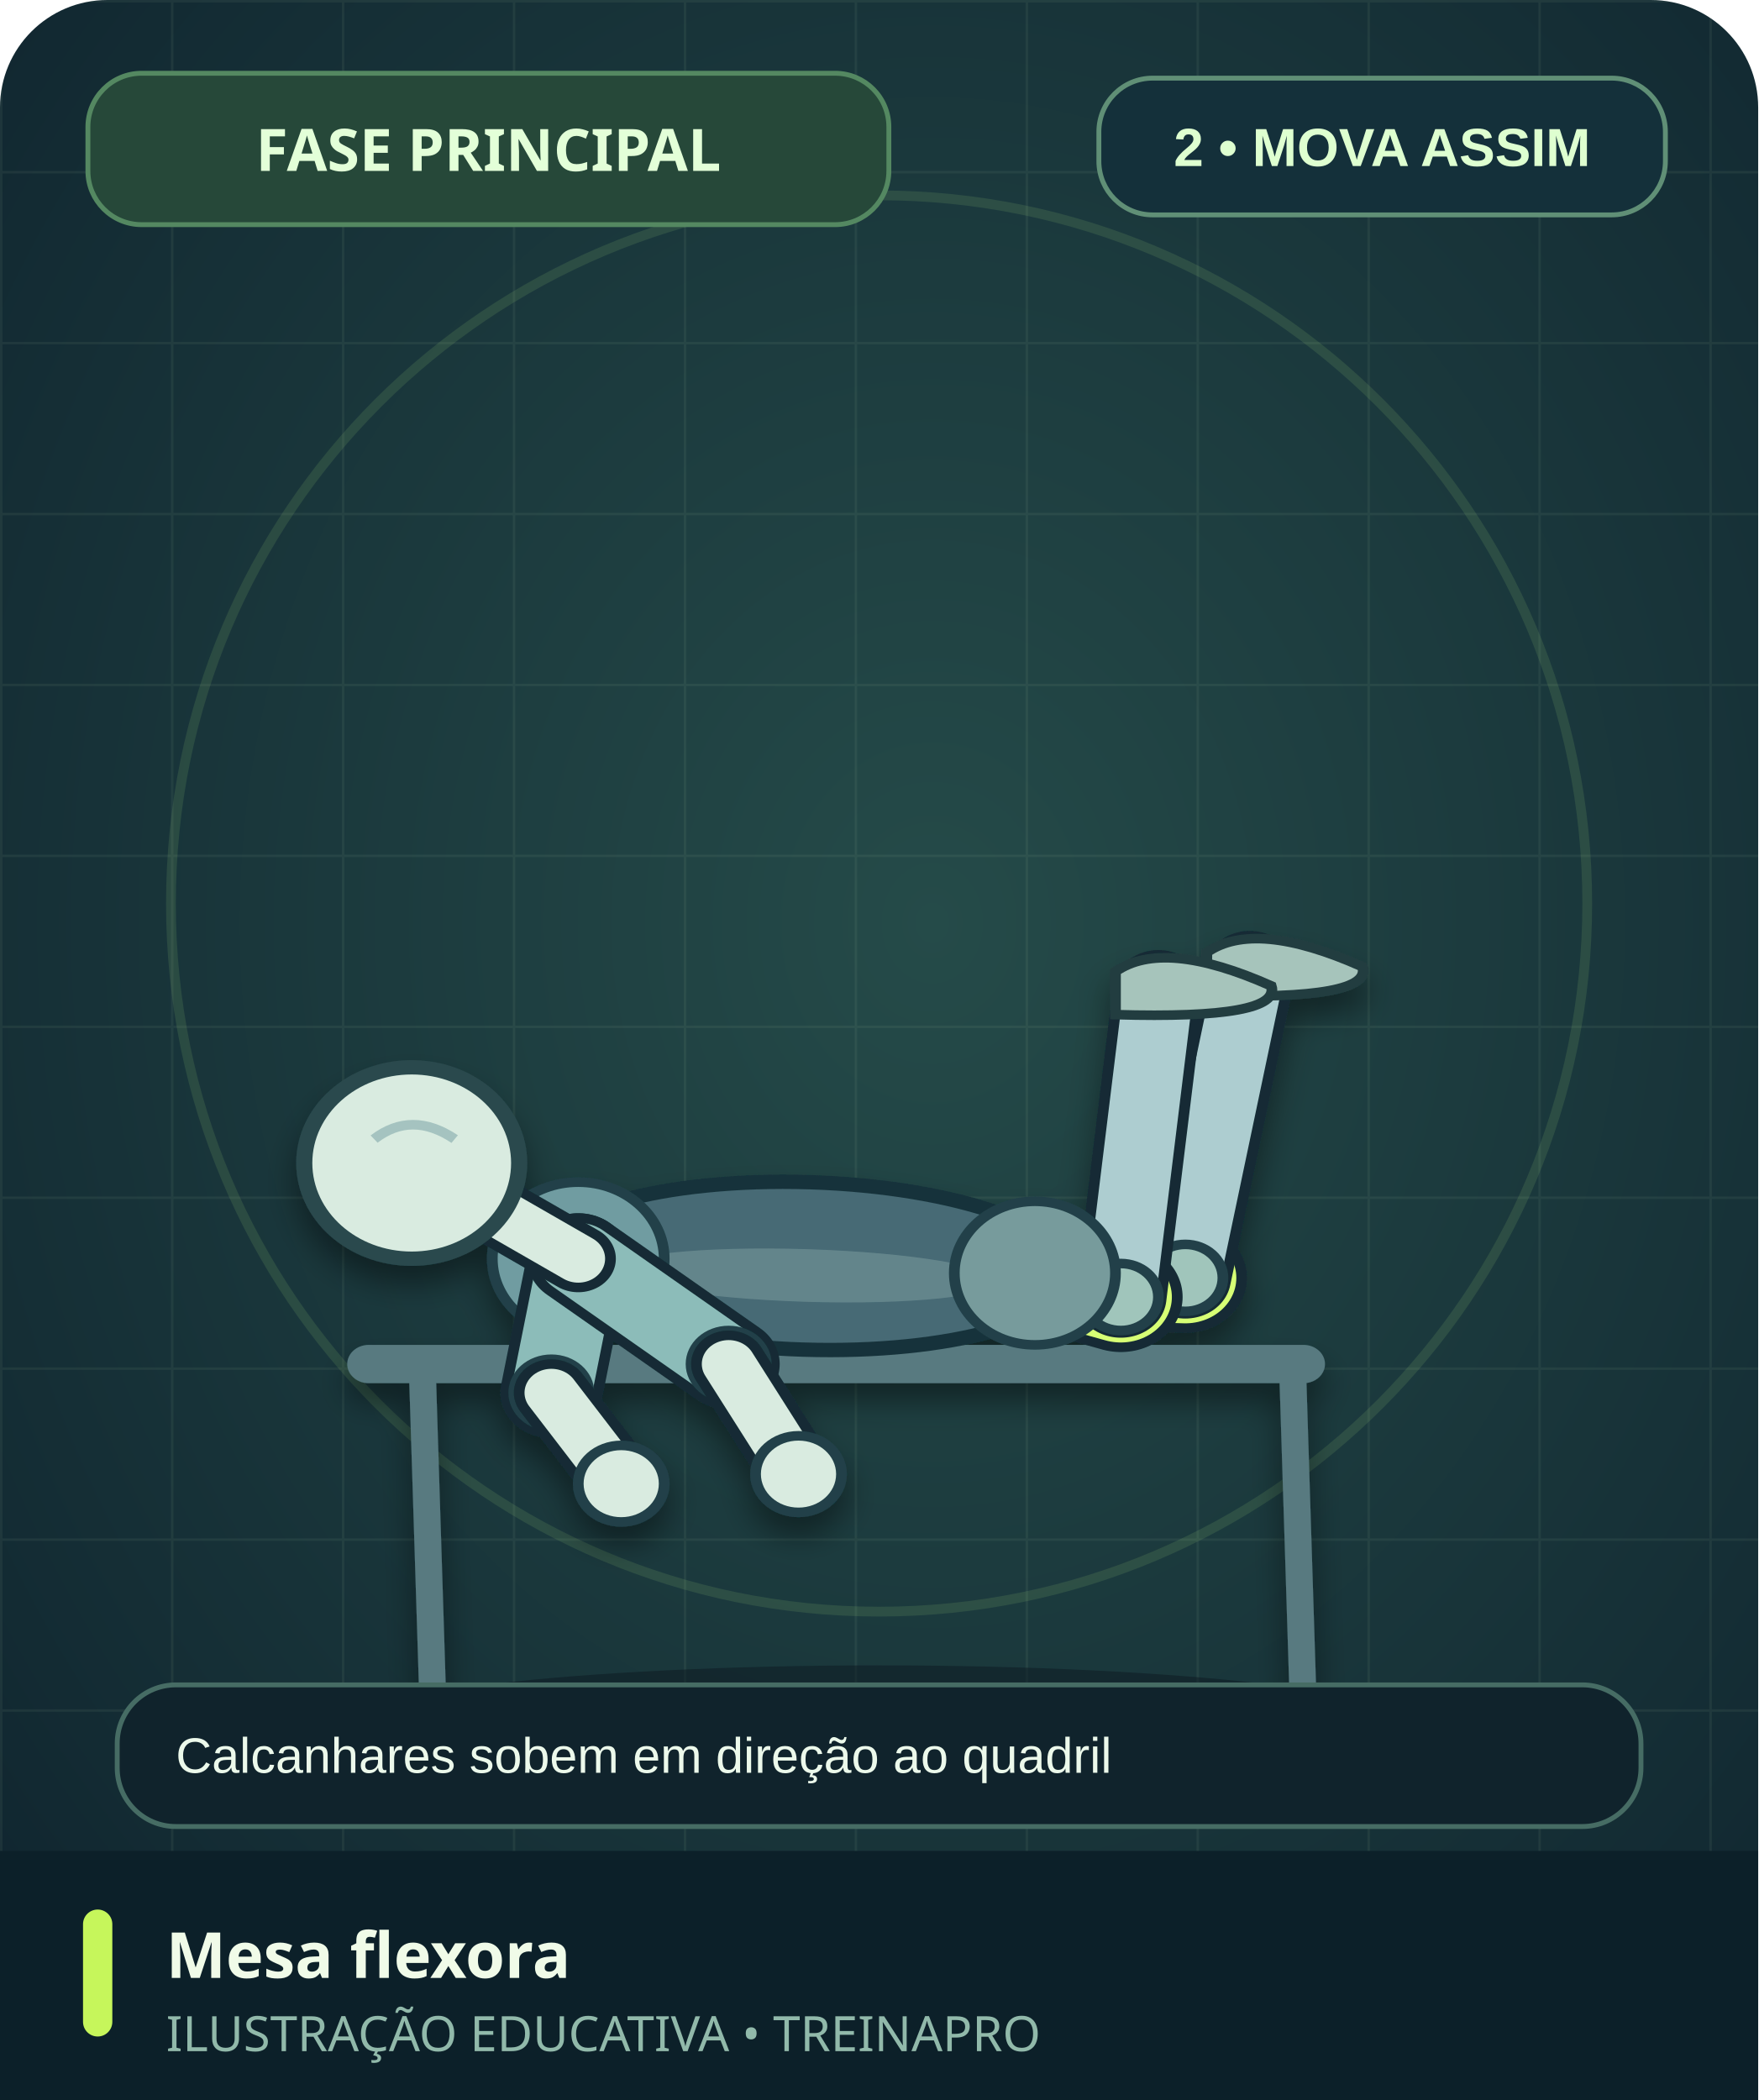
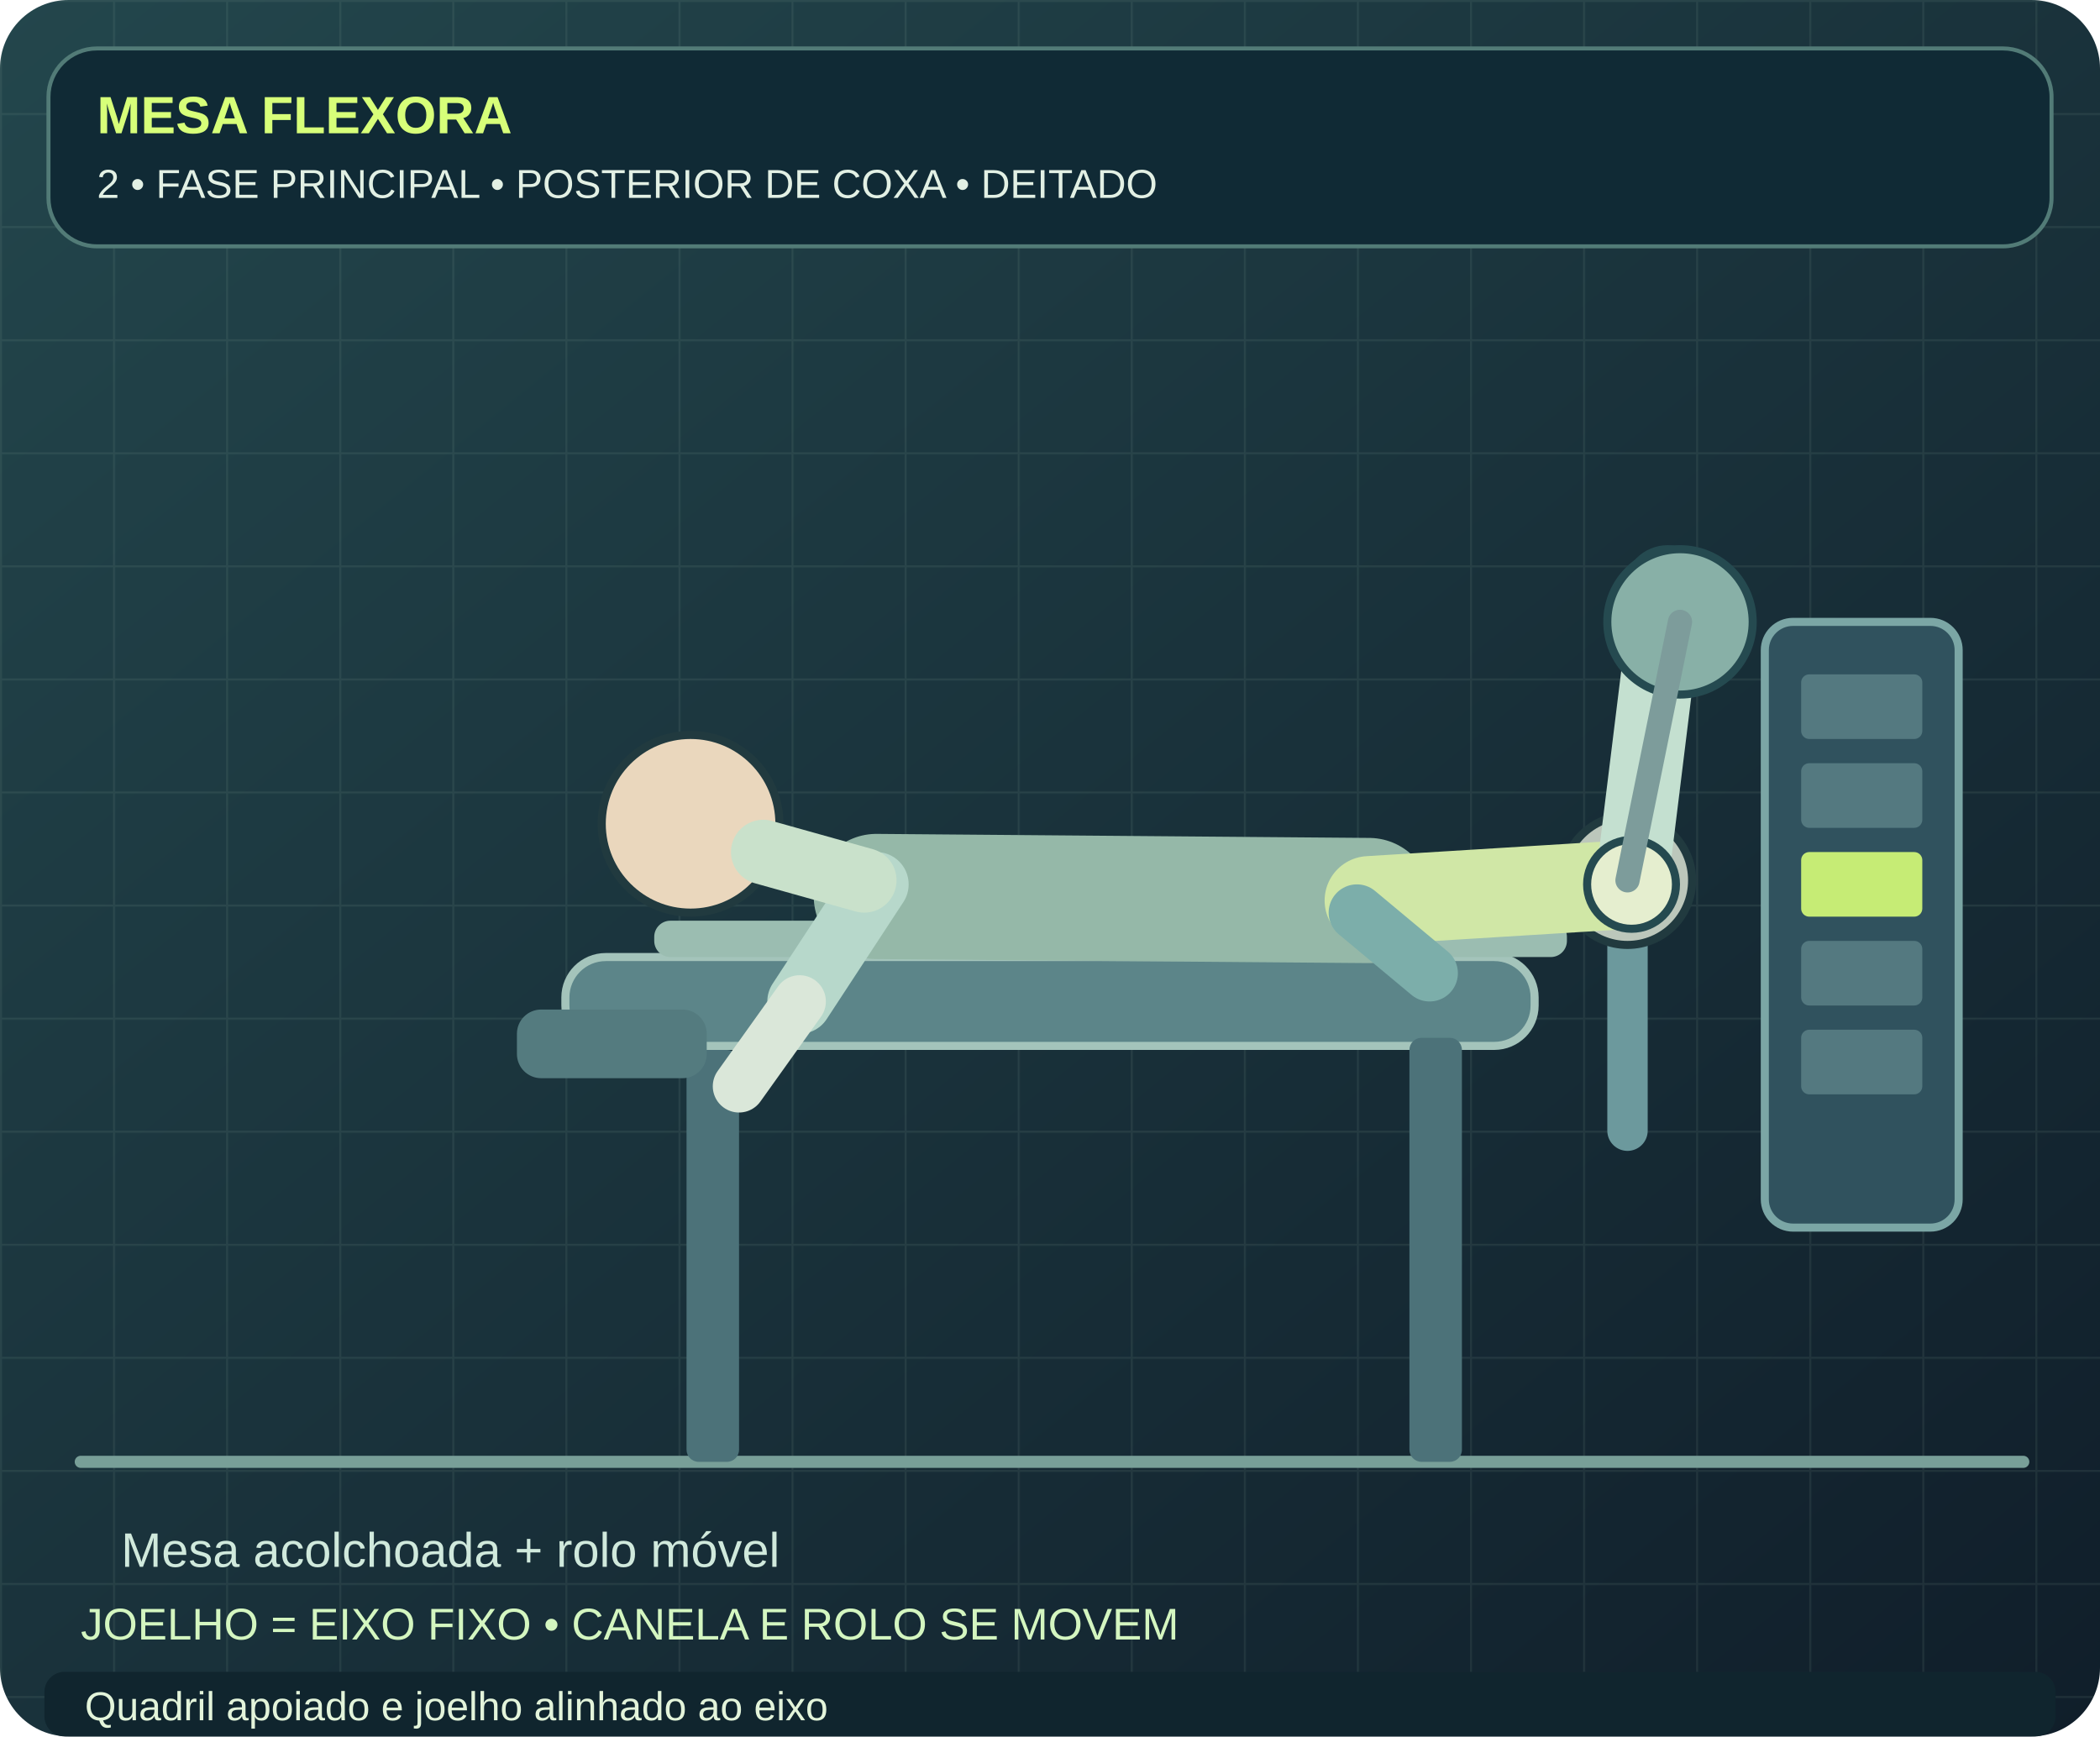
- <svg xmlns="http://www.w3.org/2000/svg" viewBox="0 0 360 430" role="img" aria-labelledby="title desc">
+ <svg xmlns="http://www.w3.org/2000/svg" viewBox="0 0 520 430" role="img" aria-labelledby="title desc">
  <defs>
-     <radialGradient id="bg" cx=".53" cy=".44" r=".78">
-       <stop stop-color="#254b49" />
-       <stop offset="1" stop-color="#0e222d" />
-     </radialGradient>
-     <pattern id="grid" width="35" height="35" patternUnits="userSpaceOnUse">
-       <path d="M35 0H0V35" stroke="#bddcb8" stroke-opacity=".07" fill="none" />
+     <linearGradient id="bg" x1="0" x2="1" y1="0" y2="1">
+       <stop stop-color="#23464c" />
+       <stop offset="1" stop-color="#101e2a" />
+     </linearGradient>
+     <pattern id="grid" width="28" height="28" patternUnits="userSpaceOnUse">
+       <path d="M28 0H0V28" stroke="#a4c2b1" stroke-opacity=".10" fill="none" />
    </pattern>
-     <filter id="glow" x="-30%" y="-30%" width="160%" height="160%">
-       <feDropShadow dx="0" dy="4" stdDeviation="3" flood-color="#000" flood-opacity=".40" />
-     </filter>
  </defs>
-   <rect width="360" height="430" rx="22" fill="url(#bg)" />
-   <rect width="360" height="430" rx="22" fill="url(#grid)" />
-   <ellipse cx="180" cy="354" rx="112" ry="13" fill="#0b1820" opacity=".50" />
-   <circle cx="180" cy="185" r="145" fill="none" stroke="#b5ef80" stroke-opacity=".12" stroke-width="2" />
-   <rect x="18" y="15" width="164" height="31" rx="11" fill="#264839" stroke="#548861" />
-   <text x="100" y="35" text-anchor="middle" fill="#e3ffd8" font-family="sans-serif" font-size="12" font-weight="bold">FASE PRINCIPAL</text>
-   <g transform="translate(37 49) scale(1.1 .98)" filter="url(#glow)">
-     <line x1="35" y1="235" x2="209" y2="235" stroke="#587a80" stroke-width="8" stroke-linecap="round" />
-     <line x1="45" y1="237" x2="47" y2="308" stroke="#587a80" stroke-width="5" stroke-linecap="round" />
-     <line x1="207" y1="237" x2="209" y2="308" stroke="#587a80" stroke-width="5" stroke-linecap="round" />
-     <line x1="159" y1="216" x2="187" y2="217" stroke="#122c34" stroke-width="23" stroke-linecap="round" />
-     <line x1="159" y1="216" x2="187" y2="217" stroke="#d7ff75" stroke-width="19" stroke-linecap="round" />
-     <line x1="187" y1="217" x2="199" y2="153" stroke="#122c34" stroke-width="17" stroke-linecap="round" />
-     <line x1="187" y1="217" x2="199" y2="153" stroke="#adcdd0" stroke-width="13" stroke-linecap="round" />
-     <circle cx="187" cy="217" r="7" fill="#a0c5bb" stroke="#214149" stroke-width="2" />
-     <path d="M191 149 Q200 142 220 152 Q222 159 191 158Z" fill="#a6c4bb" stroke="#243c40" stroke-width="2" />
-     <line x1="159" y1="216" x2="175" y2="221" stroke="#122c34" stroke-width="23" stroke-linecap="round" />
-     <line x1="159" y1="216" x2="175" y2="221" stroke="#d7ff75" stroke-width="19" stroke-linecap="round" />
-     <line x1="175" y1="221" x2="182" y2="157" stroke="#122c34" stroke-width="17" stroke-linecap="round" />
-     <line x1="175" y1="221" x2="182" y2="157" stroke="#adcdd0" stroke-width="13" stroke-linecap="round" />
-     <circle cx="175" cy="221" r="7" fill="#a0c5bb" stroke="#214149" stroke-width="2" />
-     <path d="M174 153 Q183 146 203 156 Q205 163 174 162Z" fill="#a6c4bb" stroke="#243c40" stroke-width="2" />
-     <ellipse cx="116.5" cy="214.5" rx="17.5" ry="49.53" transform="rotate(-87.98 116.5 214.5)" fill="#466a75" stroke="#18333b" stroke-width="3" />
-     <ellipse cx="114.5" cy="214.5" rx="5.5" ry="35.53" transform="rotate(-87.98 116.5 214.5)" fill="#deefe3" opacity=".2" />
-     <circle cx="159" cy="216" r="15" fill="#779b9c" stroke="#214149" stroke-width="2" />
-     <circle cx="74" cy="213" r="16" fill="#6f9ca1" stroke="#214149" stroke-width="2" />
-     <line x1="74" y1="213" x2="69" y2="241" stroke="#122c34" stroke-width="19" stroke-linecap="round" />
-     <line x1="74" y1="213" x2="69" y2="241" stroke="#8cbcb9" stroke-width="15" stroke-linecap="round" />
-     <circle cx="69" cy="241" r="7" fill="#91bbba" stroke="#214149" stroke-width="2" />
-     <line x1="69" y1="241" x2="82" y2="260" stroke="#122c34" stroke-width="14" stroke-linecap="round" />
-     <line x1="69" y1="241" x2="82" y2="260" stroke="#d9ebe0" stroke-width="10" stroke-linecap="round" />
-     <circle cx="82" cy="260" r="8" fill="#d9ebe0" stroke="#214149" stroke-width="2" />
-     <line x1="74" y1="213" x2="102" y2="235" stroke="#122c34" stroke-width="19" stroke-linecap="round" />
-     <line x1="74" y1="213" x2="102" y2="235" stroke="#8cbcb9" stroke-width="15" stroke-linecap="round" />
-     <circle cx="102" cy="235" r="7" fill="#91bbba" stroke="#214149" stroke-width="2" />
-     <line x1="102" y1="235" x2="115" y2="258" stroke="#122c34" stroke-width="14" stroke-linecap="round" />
-     <line x1="102" y1="235" x2="115" y2="258" stroke="#d9ebe0" stroke-width="10" stroke-linecap="round" />
-     <circle cx="115" cy="258" r="8" fill="#d9ebe0" stroke="#214149" stroke-width="2" />
-     <line x1="74" y1="213" x2="43" y2="193" stroke="#122c34" stroke-width="14" stroke-linecap="round" />
-     <line x1="74" y1="213" x2="43" y2="193" stroke="#d9ebe0" stroke-width="10" stroke-linecap="round" />
-     <circle cx="43" cy="193" r="20" fill="#d9ebe0" stroke="#2a4a4e" stroke-width="3" />
-     <path d="M36 188 Q43 182 51 188" fill="none" stroke="#82a8aa" stroke-width="2" opacity=".6" />
-   </g>
-   <rect x="0" y="379" width="360" height="51" fill="#0c2029" />
-   <rect x="17" y="391" width="6" height="26" rx="3" fill="#c6f65b" />
-   <text x="34" y="405" fill="#f0fbe8" font-family="sans-serif" font-size="13" font-weight="bold">Mesa flexora</text>
-   <text x="34" y="420" fill="#91b9aa" font-family="sans-serif" font-size="10">ILUSTRAÇÃO EDUCATIVA • TREINAPRO</text>
-   <g aria-hidden="true">
-     <rect x="225" y="16" rx="11" width="116" height="28" fill="#14303a" stroke="#608f76" />
-     <text x="283" y="34" text-anchor="middle" fill="#deffd0" font-size="11" font-family="Arial,sans-serif" font-weight="bold">2 • MOVA ASSIM</text>
-     <rect x="24" y="345" rx="12" width="312" height="29" fill="#10232c" stroke="#466c64" />
-     <text x="36" y="363" fill="#ecf9eb" font-size="10.2" font-family="Arial,sans-serif">Calcanhares sobem em direção ao quadril</text>
-   </g>
+   <rect width="100%" height="100%" rx="17" fill="url(#bg)" />
+   <rect width="100%" height="100%" rx="17" fill="url(#grid)" />
+   <rect x="12" y="12" width="496" height="49" rx="12" fill="#102a35" stroke="#527b77" />
+   <text x="24" y="33" font-family="Arial,sans-serif" font-size="13" font-weight="700" fill="#d7ff79">MESA FLEXORA</text>
+   <text x="24" y="49" font-family="Arial,sans-serif" font-size="10" fill="#e2f0e4">2 • FASE PRINCIPAL • POSTERIOR DE COXA • DEITADO</text>
+   <line x1="20" y1="362" x2="501" y2="362" stroke="#789f98" stroke-width="3" stroke-linecap="round" />
+   <rect x="140" y="237" width="240" height="22" rx="10" fill="#5c8589" stroke="#a4c4bb" stroke-width="2" />
+   <rect x="170" y="260" width="13" height="102" rx="3" fill="#4c7279" />
+   <rect x="349" y="257" width="13" height="105" rx="3" fill="#4c7279" />
+   <rect x="162" y="228" width="226" height="9" rx="4" fill="#9bbdb1" />
+   <rect x="128" y="250" width="47" height="17" rx="6" fill="#547b7f" />
+   <line x1="403" y1="220" x2="403" y2="280" stroke="#6c999d" stroke-width="10" stroke-linecap="round" />
+   <circle cx="403" cy="218" r="16" fill="#bcc7bb" stroke="#213a3f" stroke-width="2" />
+   <rect x="437" y="154" width="48" height="150" rx="7" fill="#30525e" stroke="#7ba6a5" stroke-width="2" />
+   <rect x="446" y="167" width="30" height="16" rx="2" fill="#547980" />
+   <rect x="446" y="189" width="30" height="16" rx="2" fill="#547980" />
+   <rect x="446" y="211" width="30" height="16" rx="2" fill="#c6ec75" />
+   <rect x="446" y="233" width="30" height="16" rx="2" fill="#547980" />
+   <rect x="446" y="255" width="30" height="16" rx="2" fill="#547980" />
+   <text x="30" y="388" font-family="Arial,sans-serif" font-size="12" fill="#d0e9dc">Mesa acolchoada + rolo móvel</text>
+   <line x1="217" y1="222" x2="339" y2="223" stroke="#95b8a8" stroke-width="31" stroke-linecap="round" />
+   <line x1="217" y1="219" x2="198" y2="248" stroke="#b7d8cb" stroke-width="16" stroke-linecap="round" />
+   <line x1="198" y1="248" x2="183" y2="269" stroke="#dae7d9" stroke-width="13" stroke-linecap="round" />
+   <line x1="339" y1="223" x2="404" y2="219" stroke="#d0e7a6" stroke-width="22" stroke-linecap="round" />
+   <line x1="336" y1="226" x2="354" y2="241" stroke="#7caeaa" stroke-width="14" stroke-linecap="round" />
+   <circle cx="171" cy="204" r="22" fill="#ead7bd" stroke="#213a3f" stroke-width="2" />
+   <line x1="189" y1="211" x2="214" y2="218" stroke="#c9e1cb" stroke-width="16" stroke-linecap="round" />
+   <line x1="404" y1="219" x2="413" y2="146" stroke="#c4e0d0" stroke-width="18" stroke-linecap="round" />
+   <circle cx="404" cy="219" r="11" fill="#e5eecf" stroke="#254a50" stroke-width="2" />
+   <circle cx="413" cy="146" r="10" fill="#dfe9db" stroke="#254a50" stroke-width="2" />
+   <circle cx="416" cy="154" r="18" fill="#88b0a7" stroke="#254a50" stroke-width="2" />
+   <line x1="403" y1="218" x2="416" y2="154" stroke="#7d9c9b" stroke-width="6" stroke-linecap="round" />
+   <text x="20" y="406" font-family="Arial,sans-serif" font-size="11" fill="#d4f6c0">JOELHO = EIXO FIXO • CANELA E ROLO SE MOVEM</text>
+   <rect x="11" y="414" width="498" height="16" rx="5" fill="#10252e" />
+   <text x="21" y="426" font-family="Arial,sans-serif" font-size="10" fill="#e3f4da">Quadril apoiado e joelho alinhado ao eixo</text>
</svg>
